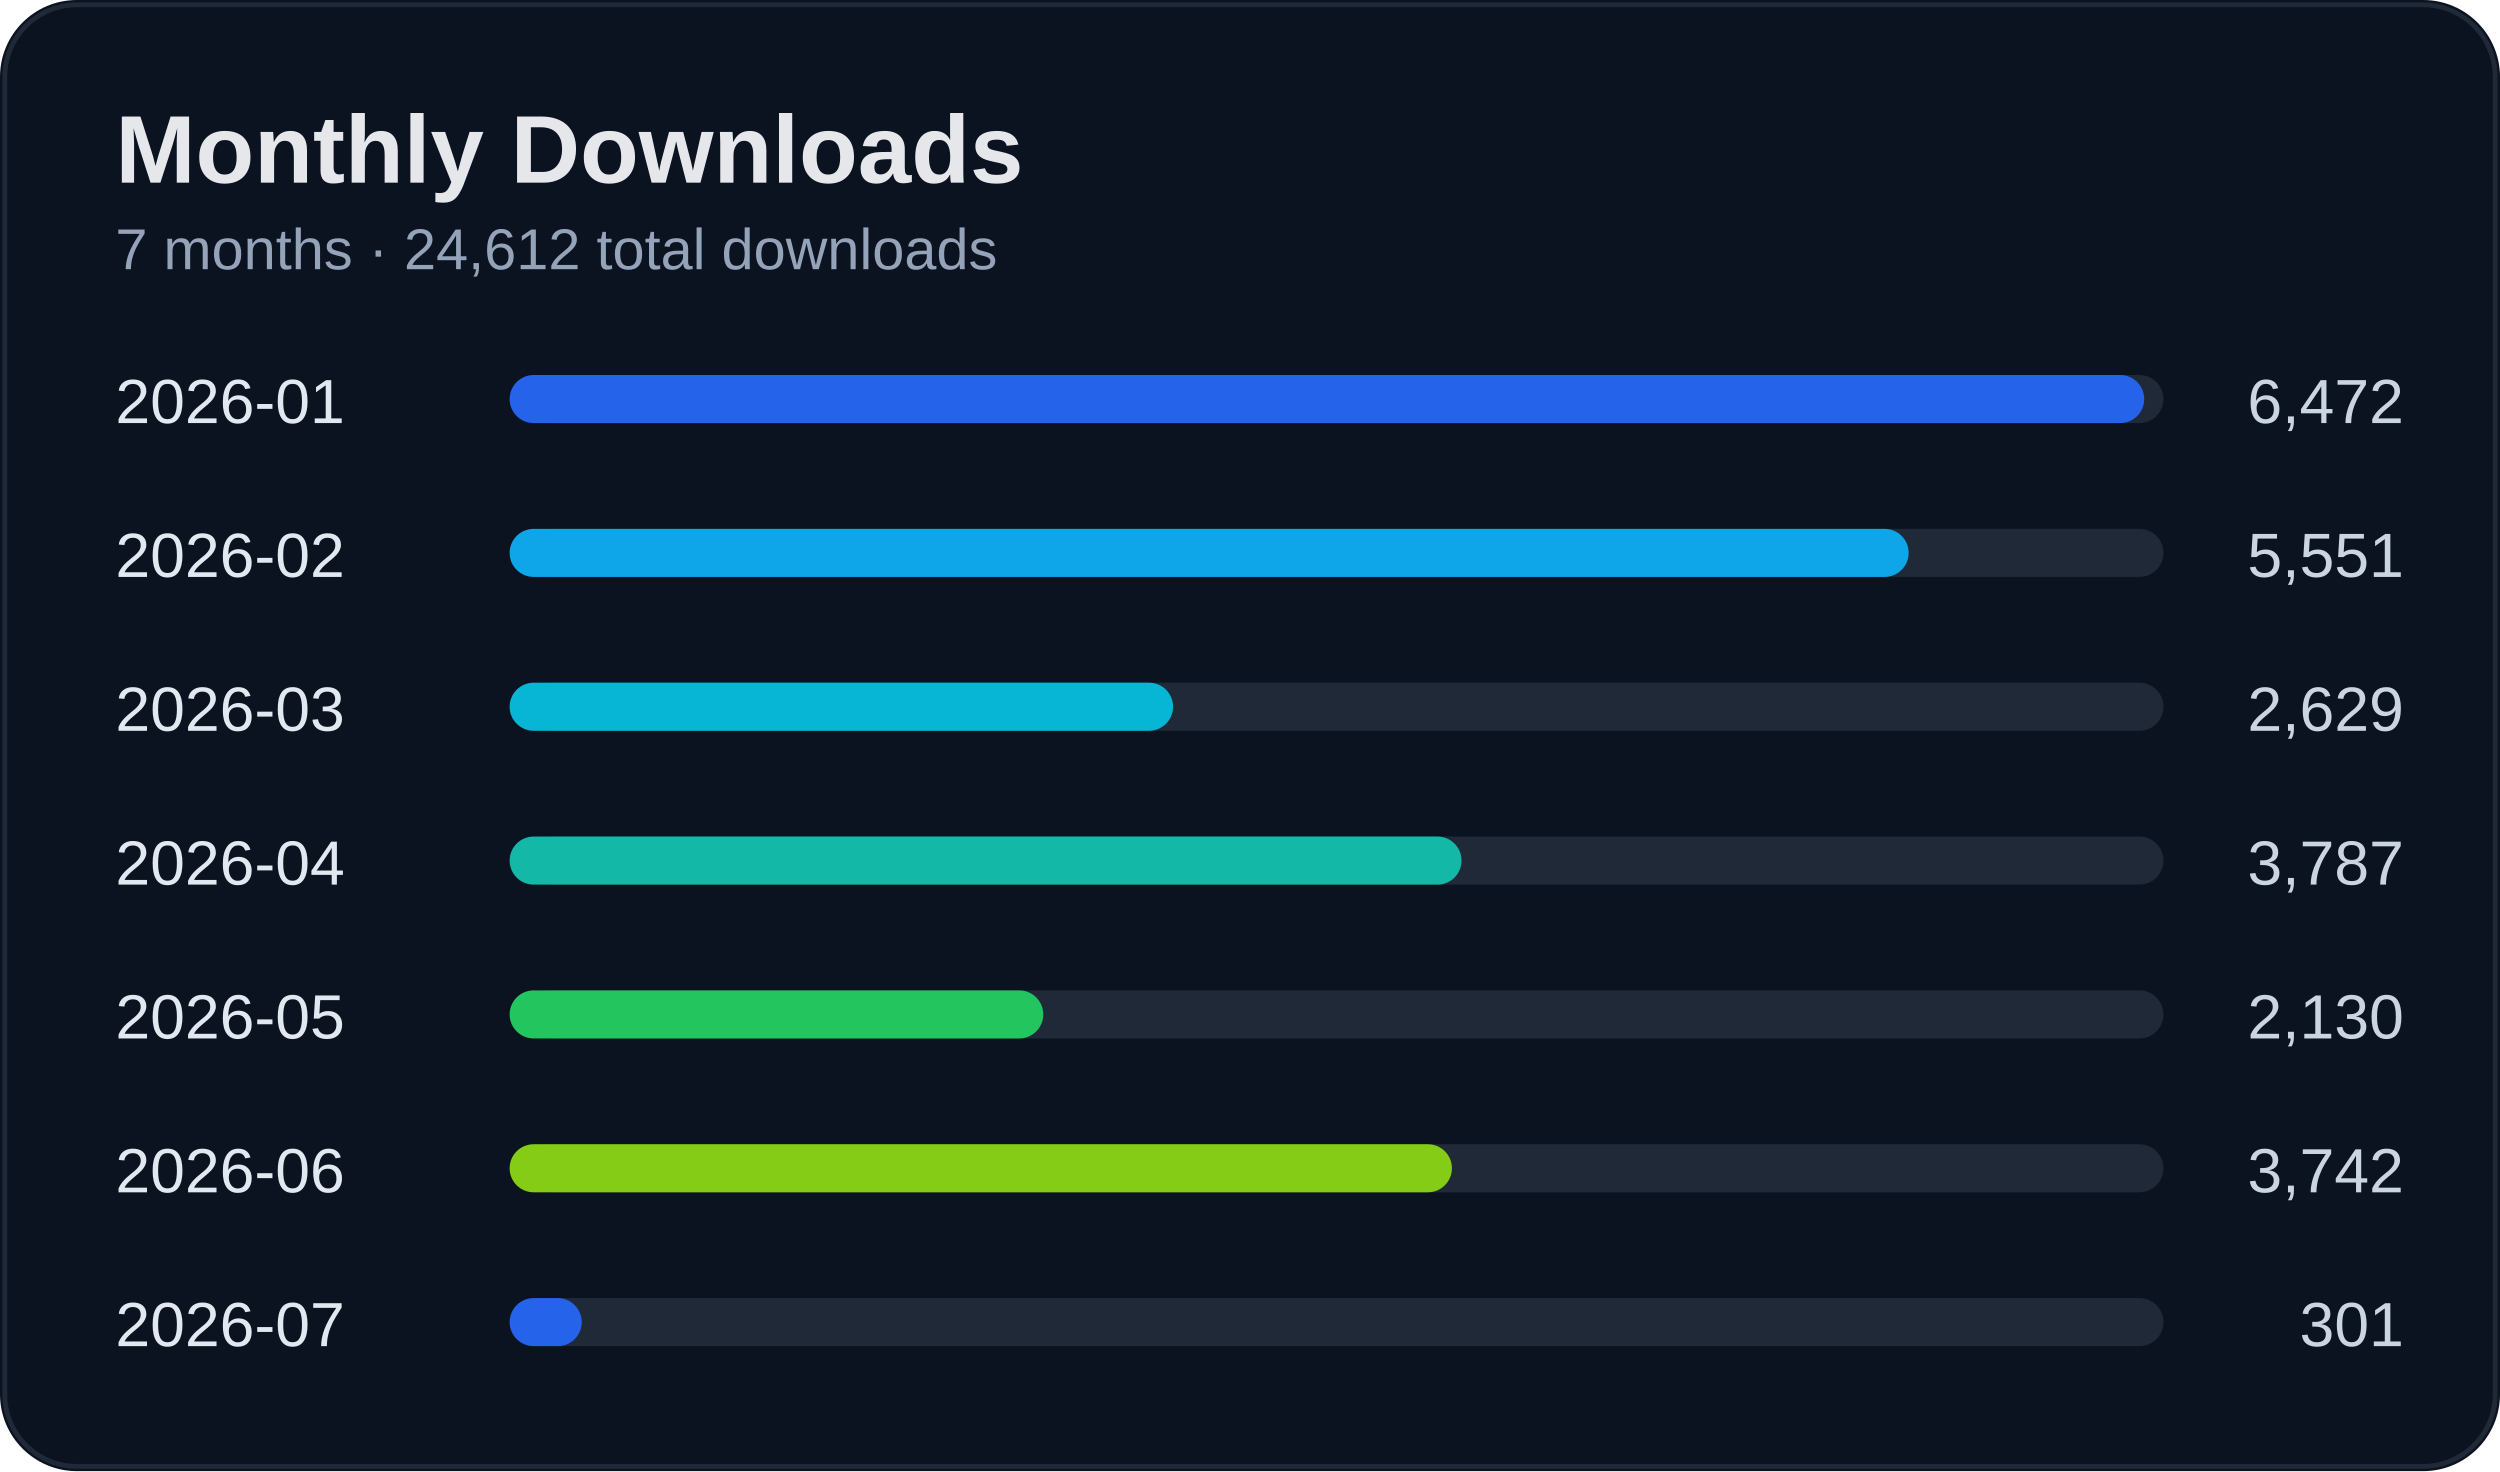
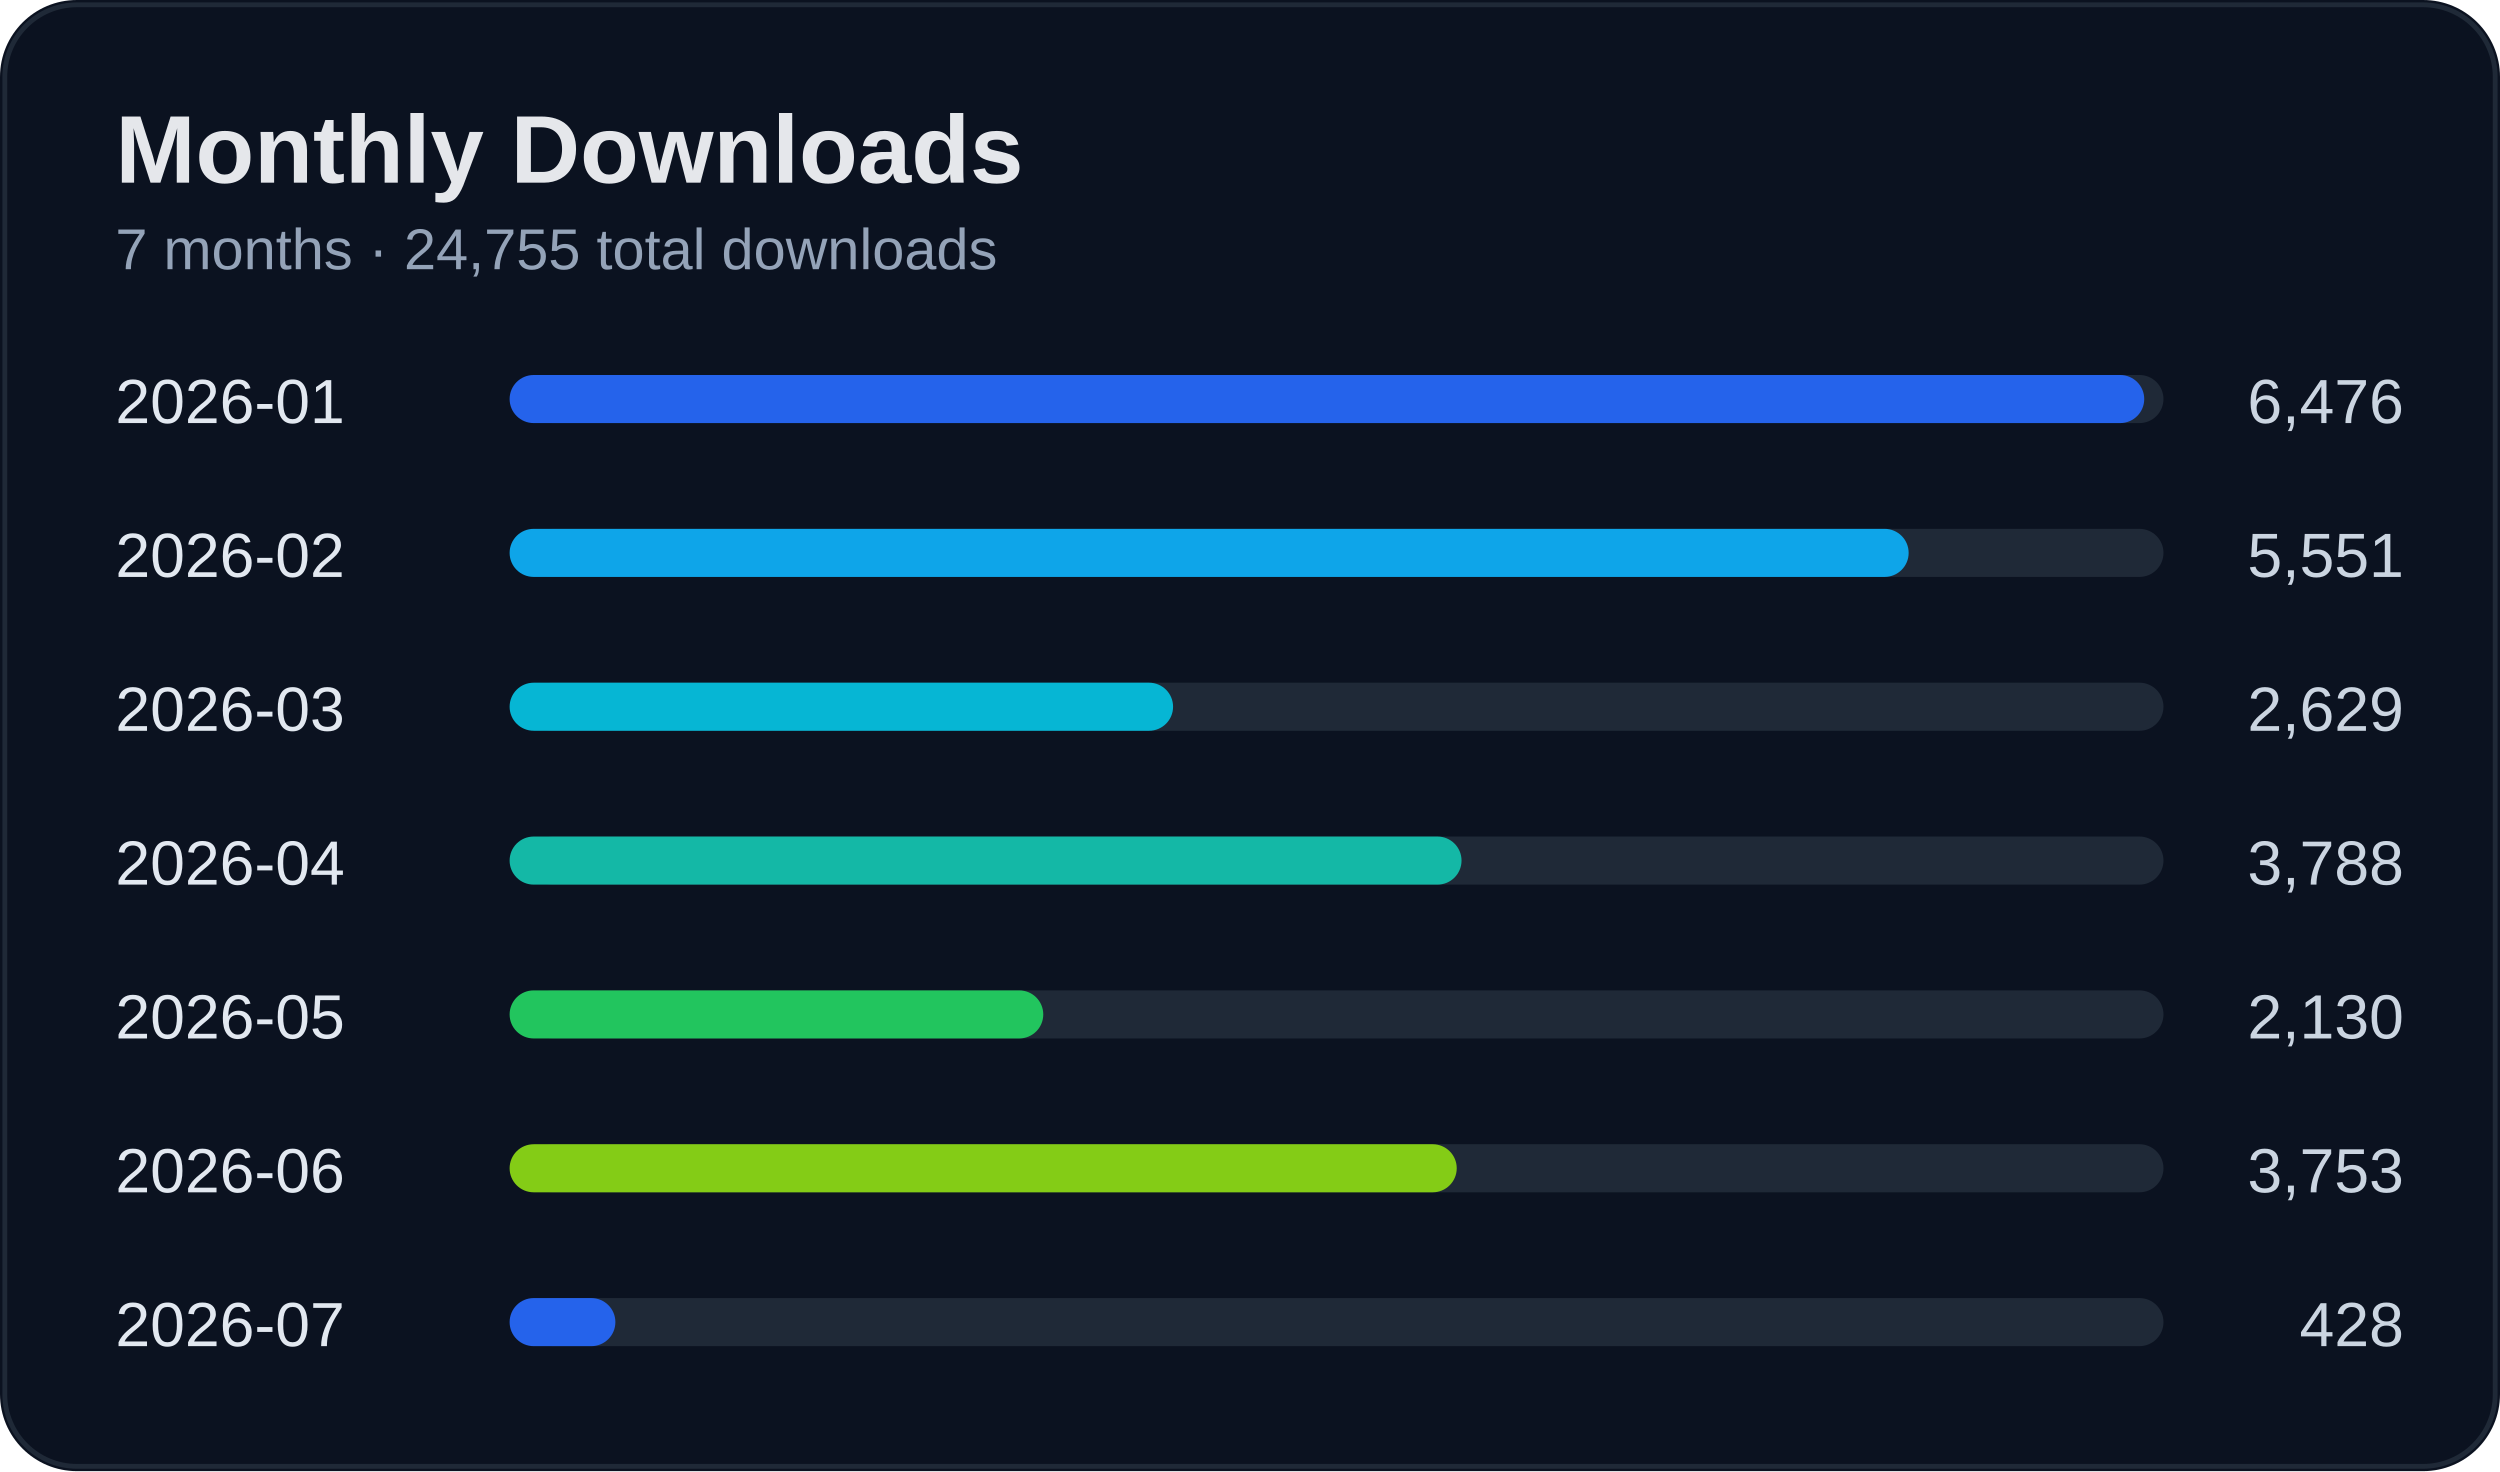
<svg xmlns="http://www.w3.org/2000/svg" width="520" height="306" viewBox="0 0 520 306">
  <rect width="100%" height="100%" rx="16" fill="#0b1220" />
  <rect x="1" y="1" width="518" height="304" rx="15" fill="none" stroke="#1f2937" />
  <text x="24" y="38" fill="#e5e7eb" font-size="20" font-weight="700" font-family="Segoe UI, Arial">Monthly Downloads</text>
-   <text x="24" y="56" fill="#94a3b8" font-size="12" font-family="Segoe UI, Arial">7 months · 24,612 total downloads</text>
+   <text x="24" y="56" fill="#94a3b8" font-size="12" font-family="Segoe UI, Arial">7 months · 24,755 total downloads</text>
  <text x="24" y="88" fill="#e2e8f0" font-size="13" font-family="Segoe UI, Arial">2026-01</text>
-   <text x="500" y="88" fill="#cbd5e1" font-size="13" text-anchor="end" font-family="Segoe UI, Arial">6,472</text>
+   <text x="500" y="88" fill="#cbd5e1" font-size="13" text-anchor="end" font-family="Segoe UI, Arial">6,476</text>
  <rect x="110" y="78" width="340" height="10" rx="5" fill="#1f2937" />
  <rect x="106" y="78" width="340" height="10" rx="5" fill="#2563eb" />
  <text x="24" y="120" fill="#e2e8f0" font-size="13" font-family="Segoe UI, Arial">2026-02</text>
  <text x="500" y="120" fill="#cbd5e1" font-size="13" text-anchor="end" font-family="Segoe UI, Arial">5,551</text>
  <rect x="110" y="110" width="340" height="10" rx="5" fill="#1f2937" />
  <rect x="106" y="110" width="291" height="10" rx="5" fill="#0ea5e9" />
  <text x="24" y="152" fill="#e2e8f0" font-size="13" font-family="Segoe UI, Arial">2026-03</text>
  <text x="500" y="152" fill="#cbd5e1" font-size="13" text-anchor="end" font-family="Segoe UI, Arial">2,629</text>
  <rect x="110" y="142" width="340" height="10" rx="5" fill="#1f2937" />
  <rect x="106" y="142" width="138" height="10" rx="5" fill="#06b6d4" />
  <text x="24" y="184" fill="#e2e8f0" font-size="13" font-family="Segoe UI, Arial">2026-04</text>
-   <text x="500" y="184" fill="#cbd5e1" font-size="13" text-anchor="end" font-family="Segoe UI, Arial">3,787</text>
+   <text x="500" y="184" fill="#cbd5e1" font-size="13" text-anchor="end" font-family="Segoe UI, Arial">3,788</text>
  <rect x="110" y="174" width="340" height="10" rx="5" fill="#1f2937" />
  <rect x="106" y="174" width="198" height="10" rx="5" fill="#14b8a6" />
  <text x="24" y="216" fill="#e2e8f0" font-size="13" font-family="Segoe UI, Arial">2026-05</text>
  <text x="500" y="216" fill="#cbd5e1" font-size="13" text-anchor="end" font-family="Segoe UI, Arial">2,130</text>
  <rect x="110" y="206" width="340" height="10" rx="5" fill="#1f2937" />
  <rect x="106" y="206" width="111" height="10" rx="5" fill="#22c55e" />
  <text x="24" y="248" fill="#e2e8f0" font-size="13" font-family="Segoe UI, Arial">2026-06</text>
-   <text x="500" y="248" fill="#cbd5e1" font-size="13" text-anchor="end" font-family="Segoe UI, Arial">3,742</text>
+   <text x="500" y="248" fill="#cbd5e1" font-size="13" text-anchor="end" font-family="Segoe UI, Arial">3,753</text>
  <rect x="110" y="238" width="340" height="10" rx="5" fill="#1f2937" />
-   <rect x="106" y="238" width="196" height="10" rx="5" fill="#84cc16" />
+   <rect x="106" y="238" width="197" height="10" rx="5" fill="#84cc16" />
  <text x="24" y="280" fill="#e2e8f0" font-size="13" font-family="Segoe UI, Arial">2026-07</text>
-   <text x="500" y="280" fill="#cbd5e1" font-size="13" text-anchor="end" font-family="Segoe UI, Arial">301</text>
+   <text x="500" y="280" fill="#cbd5e1" font-size="13" text-anchor="end" font-family="Segoe UI, Arial">428</text>
  <rect x="110" y="270" width="340" height="10" rx="5" fill="#1f2937" />
-   <rect x="106" y="270" width="15" height="10" rx="5" fill="#2563eb" />
+   <rect x="106" y="270" width="22" height="10" rx="5" fill="#2563eb" />
</svg>
